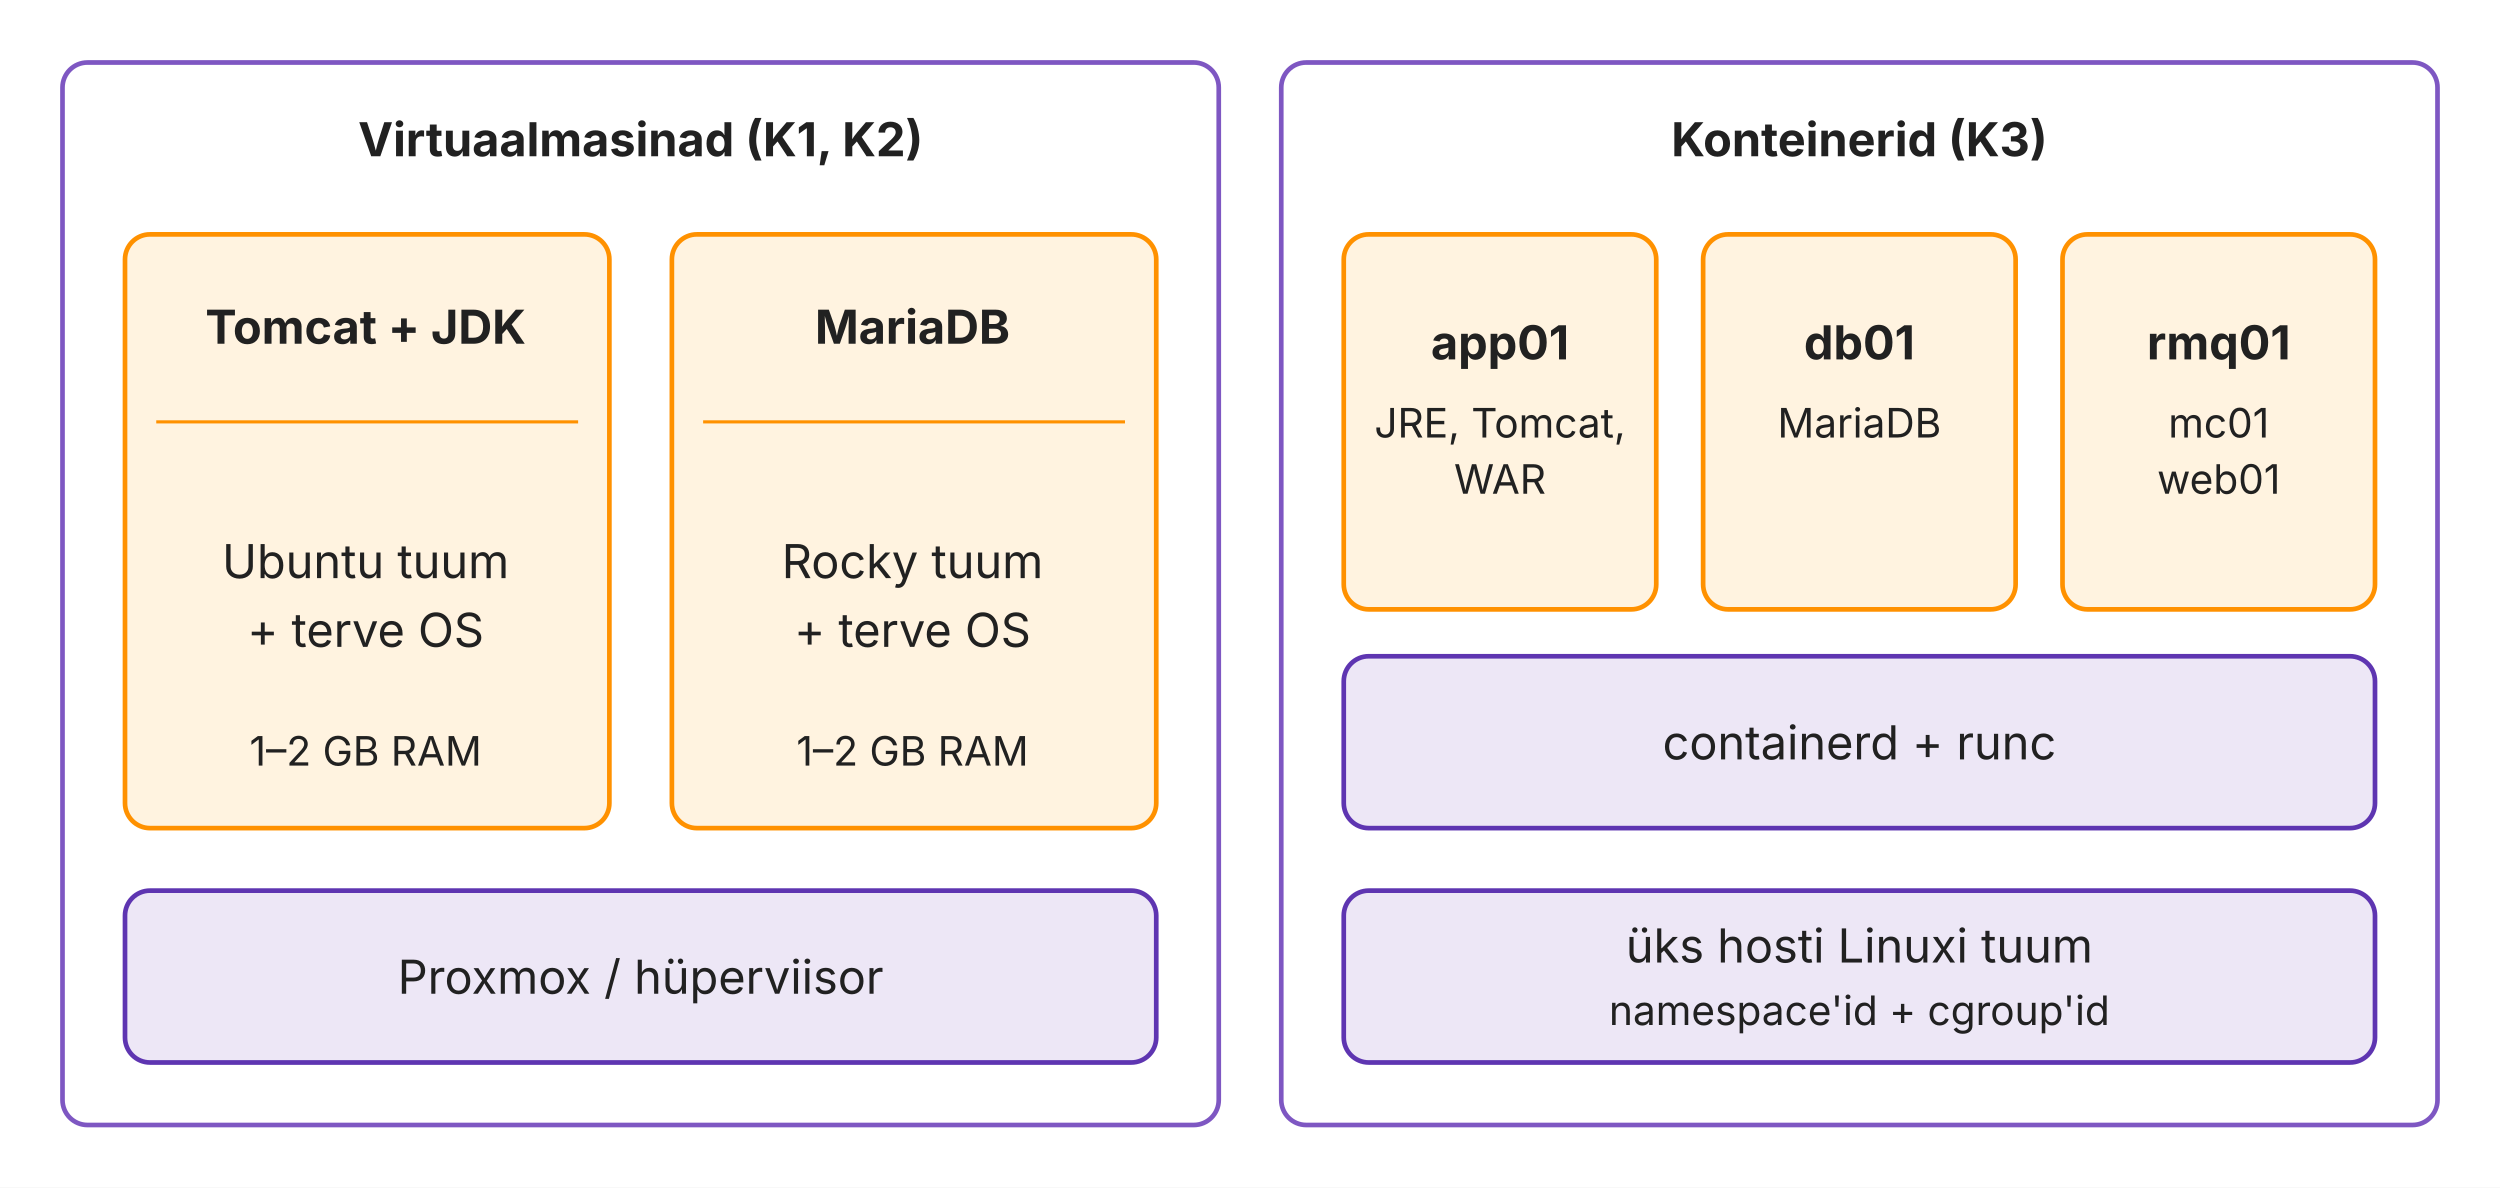
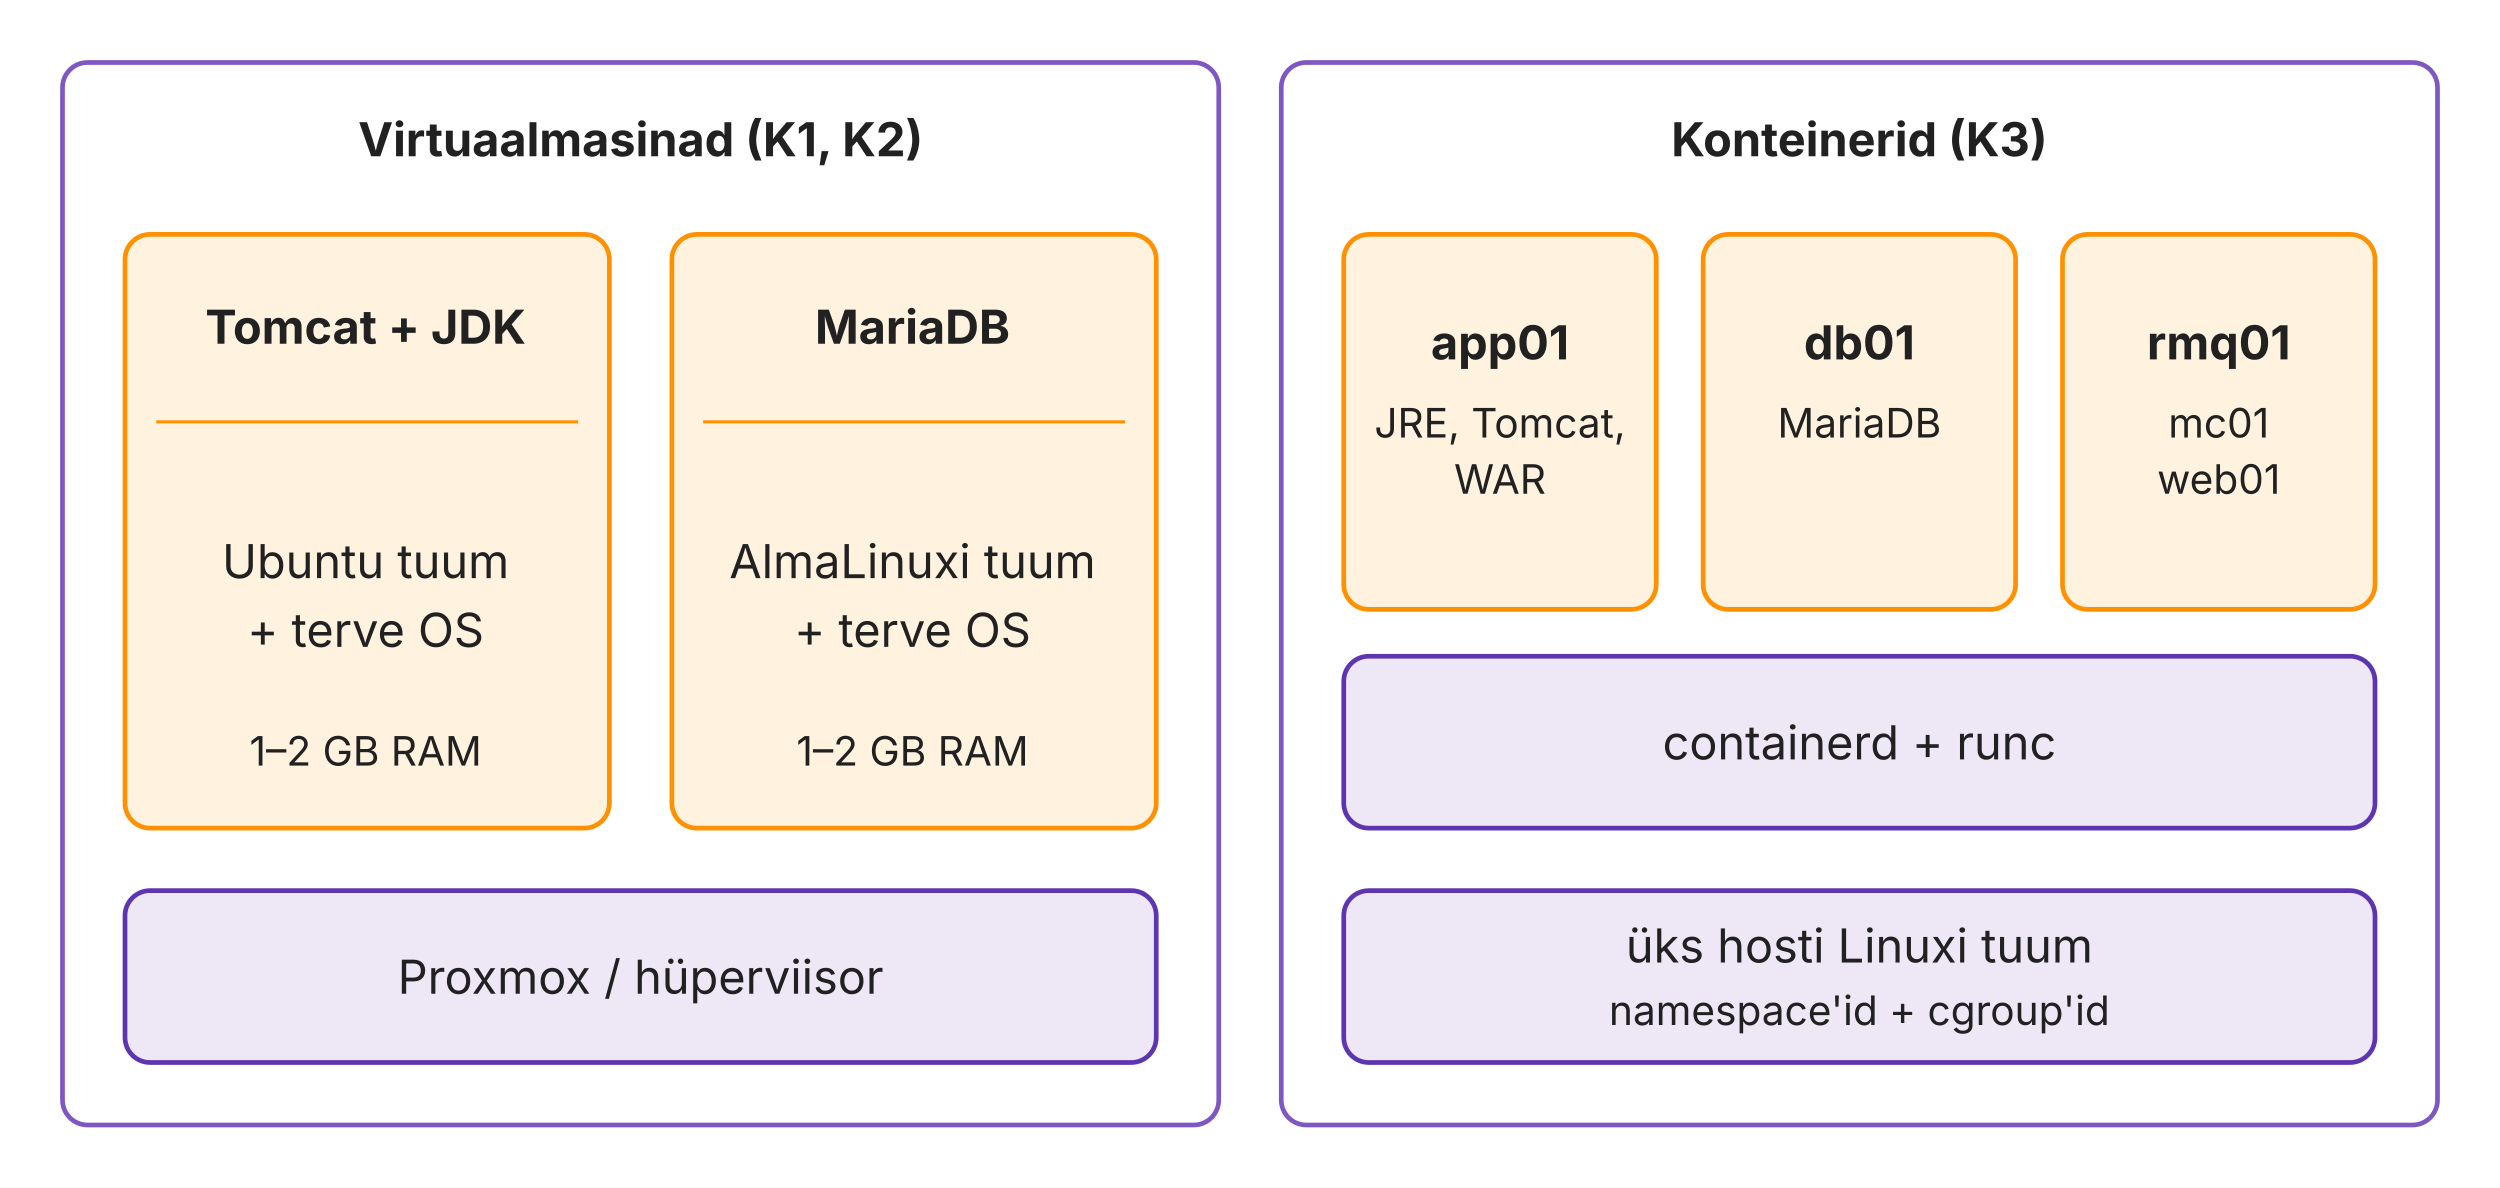
<svg xmlns="http://www.w3.org/2000/svg" viewBox="0 0 800 380" width="800">
  <style>text{font-family:Inter, Arial, sans-serif;fill:#212121;font-size:15px}.b{font-weight:700}.s{font-size:13px}.c{text-anchor:middle}.e{text-anchor:end}.p{fill:#ede7f6;stroke:#5e35b1;stroke-width:1.5}.o{fill:#fff3e0;stroke:#ff9100;stroke-width:1.5}.f{fill:#fff;stroke:#7e57c2;stroke-width:1.5}.l{stroke:#7e57c2;stroke-width:2;fill:none}.d{stroke:#ff9100;stroke-width:2;fill:none;stroke-dasharray:6 4}</style>
  <rect width="800" height="380" fill="#fff" />
  <rect class="f" x="20" y="20" width="370" height="340" rx="8" />
  <text class="b c" x="205" y="50">Virtuaalmasinad (K1, K2)</text>
  <rect class="o" x="40" y="75" width="155" height="190" rx="8" />
  <text class="b c" x="117" y="110">Tomcat + JDK</text>
  <line x1="50" y1="135" x2="185" y2="135" stroke="#ff9100" />
  <text class="c" x="117" y="185">Ubuntu tuum</text>
  <text class="c" x="117" y="207">+ terve OS</text>
  <text class="c s" x="117" y="245">1–2 GB RAM</text>
  <rect class="o" x="215" y="75" width="155" height="190" rx="8" />
  <text class="b c" x="292" y="110">MariaDB</text>
  <line x1="225" y1="135" x2="360" y2="135" stroke="#ff9100" />
-   <text class="c" x="292" y="185">Rocky tuum</text>
+   <text class="c" x="292" y="185">AlmaLinuxi tuum</text>
  <text class="c" x="292" y="207">+ terve OS</text>
  <text class="c s" x="292" y="245">1–2 GB RAM</text>
  <rect class="p" x="40" y="285" width="330" height="55" rx="8" />
  <text class="c" x="205" y="318">Proxmox / hüperviisor</text>
  <rect class="f" x="410" y="20" width="370" height="340" rx="8" />
  <text class="b c" x="595" y="50">Konteinerid (K3)</text>
  <rect class="o" x="430" y="75" width="100" height="120" rx="8" />
  <text class="b c" x="480" y="115">app01</text>
  <text class="c s" x="480" y="140">JRE, Tomcat,</text>
  <text class="c s" x="480" y="158">WAR</text>
  <rect class="o" x="545" y="75" width="100" height="120" rx="8" />
  <text class="b c" x="595" y="115">db01</text>
  <text class="c s" x="595" y="140">MariaDB</text>
  <rect class="o" x="660" y="75" width="100" height="120" rx="8" />
  <text class="b c" x="710" y="115">rmq01</text>
  <text class="c s" x="710" y="140">mc01</text>
  <text class="c s" x="710" y="158">web01</text>
  <rect class="p" x="430" y="210" width="330" height="55" rx="8" />
  <text class="c" x="595" y="243">containerd + runc</text>
  <rect class="p" x="430" y="285" width="330" height="55" rx="8" />
  <text class="c" x="595" y="308">üks hosti Linuxi tuum</text>
  <text class="c s" x="595" y="328">namespace'id + cgroup'id</text>
</svg>
